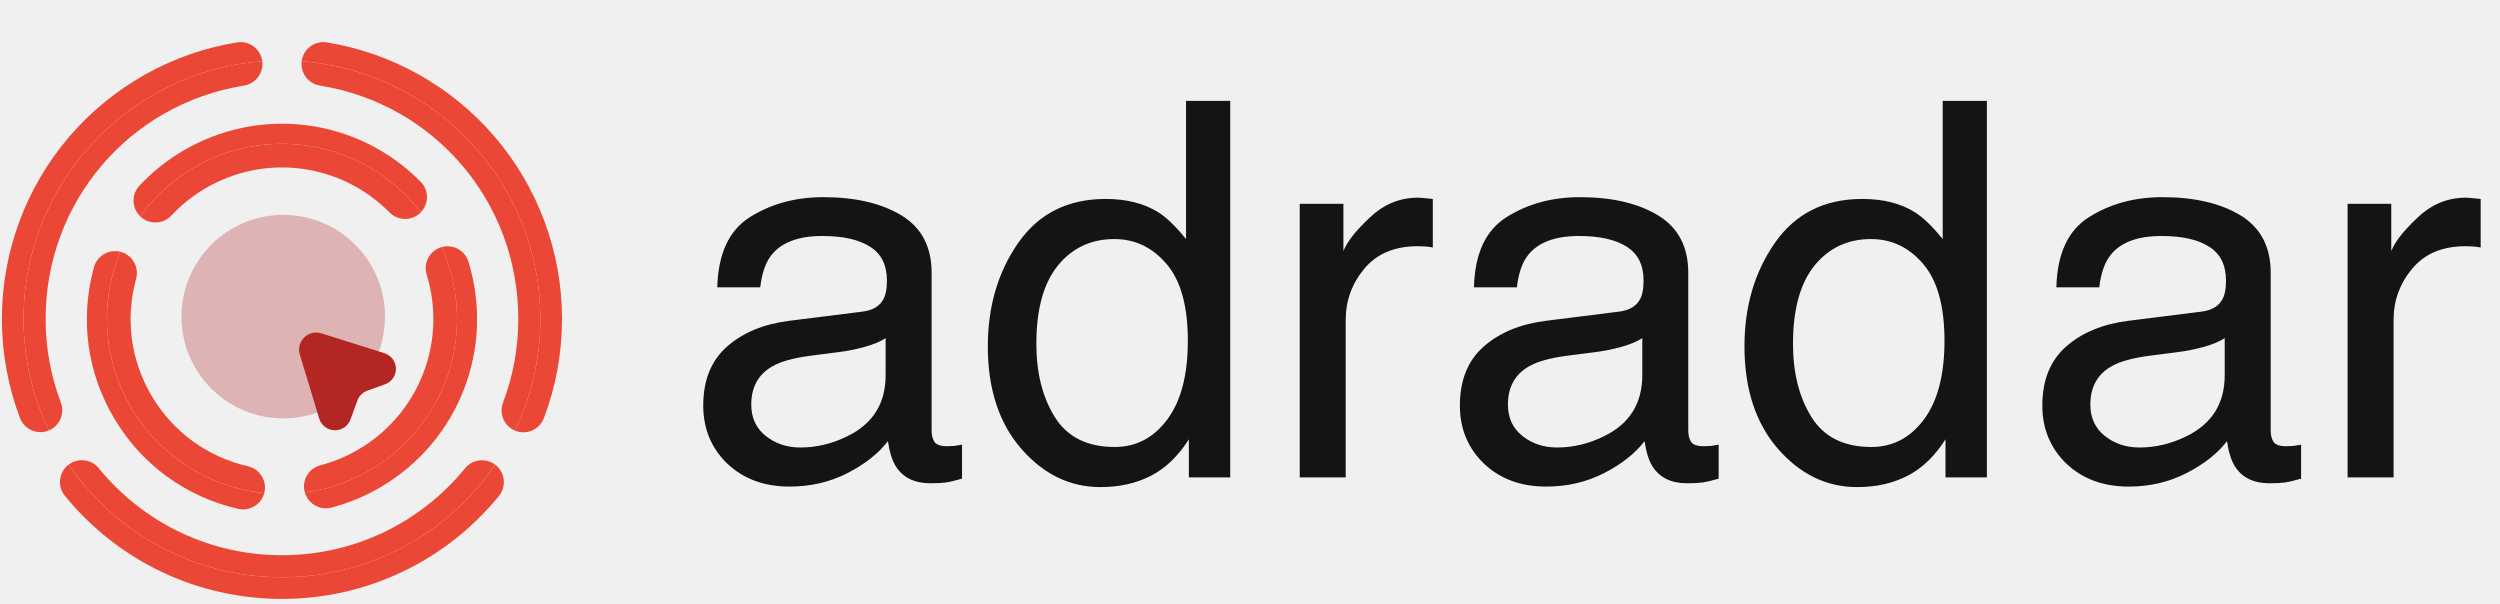
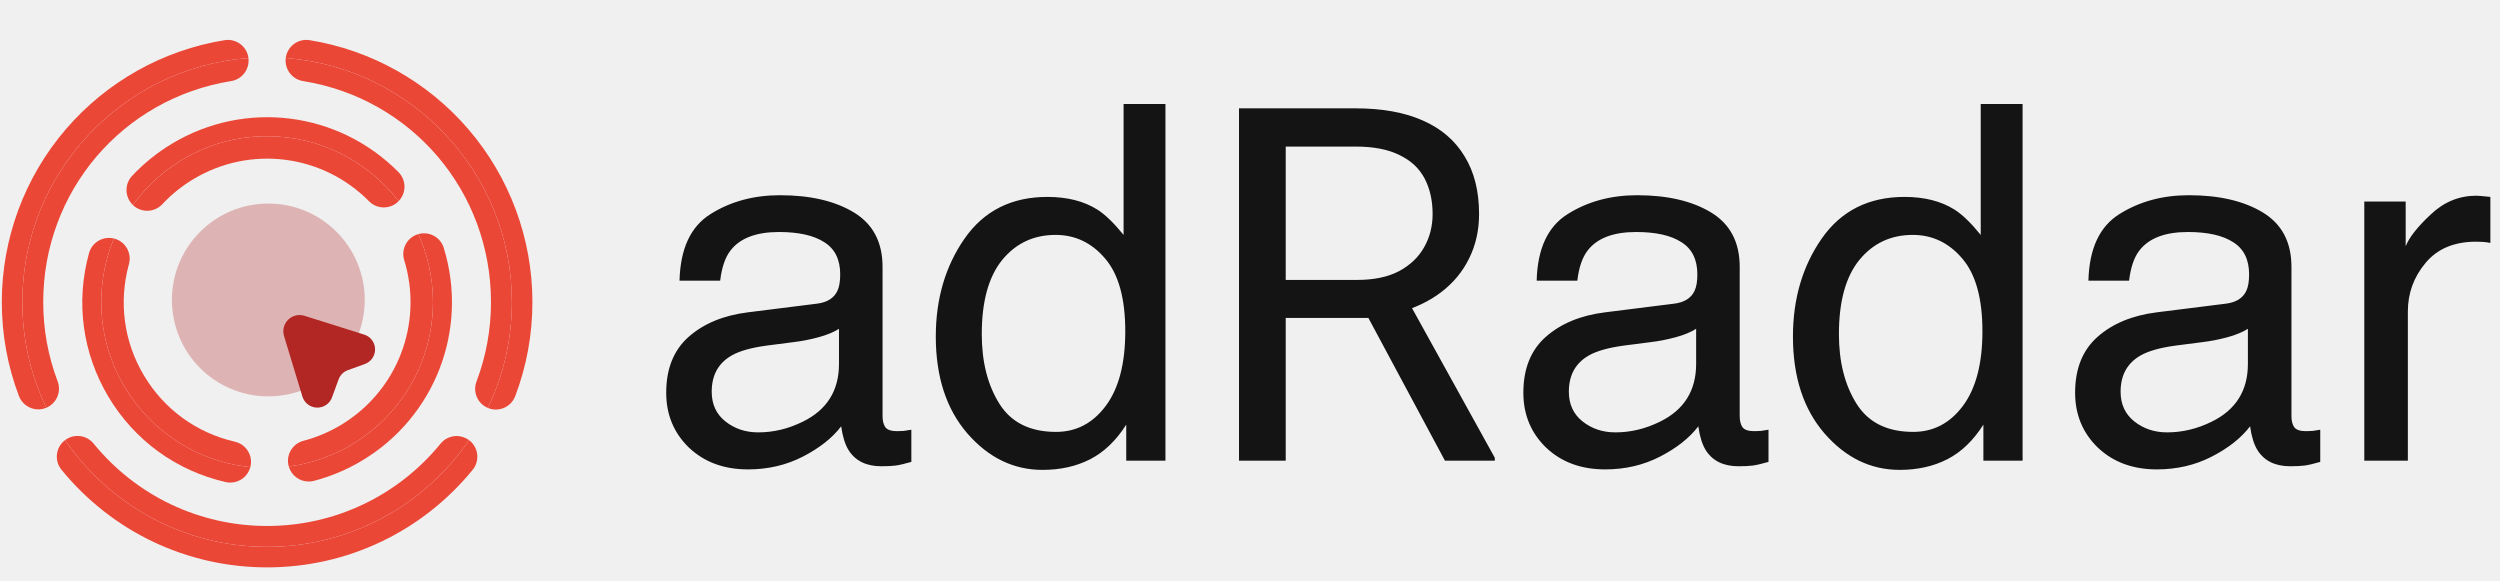
- <svg xmlns="http://www.w3.org/2000/svg" width="199" height="48" viewBox="0 0 199 48" fill="none">
-   <g clip-path="url(#clip0_72_4277)">
-     <path d="M20.874 4.876C20.872 4.857 20.87 4.837 20.868 4.816C20.715 3.869 19.823 3.223 18.873 3.376C13.702 4.209 8.965 6.866 5.531 10.859C2.063 14.895 0.151 20.053 0.151 25.383C0.151 28.1 0.635 30.755 1.59 33.276C1.853 33.971 2.515 34.4 3.217 34.4C3.422 34.4 3.63 34.363 3.832 34.286C3.853 34.278 3.873 34.27 3.894 34.26C2.602 31.571 1.876 28.561 1.876 25.383C1.876 14.571 10.264 5.68 20.874 4.876Z" fill="#EB4736" />
-     <path d="M22.443 45.949C15.402 45.949 9.177 42.392 5.469 36.982C5.45 36.995 5.432 37.008 5.414 37.022C4.67 37.629 4.558 38.725 5.166 39.47C9.422 44.684 15.719 47.674 22.445 47.674C29.164 47.674 35.459 44.687 39.716 39.477C40.323 38.733 40.213 37.637 39.469 37.029C39.451 37.015 39.433 37.001 39.414 36.988C35.704 42.395 29.482 45.949 22.443 45.949Z" fill="#EB4736" />
-     <path d="M39.356 10.859C35.923 6.866 31.186 4.209 26.014 3.376C25.065 3.223 24.172 3.869 24.019 4.816C24.017 4.837 24.015 4.857 24.013 4.876C34.623 5.681 43.011 14.571 43.011 25.383C43.011 28.567 42.284 31.582 40.987 34.274C41.007 34.283 41.027 34.292 41.047 34.3C41.251 34.378 41.46 34.413 41.666 34.413C42.367 34.413 43.028 33.986 43.291 33.292C44.249 30.766 44.736 28.106 44.736 25.383C44.736 20.053 42.824 14.895 39.356 10.859Z" fill="#EB4736" />
-     <path d="M4.844 32.044C4.039 29.918 3.632 27.677 3.632 25.383C3.632 16.095 10.275 8.285 19.428 6.811C20.355 6.662 20.992 5.802 20.874 4.876C10.264 5.68 1.876 14.571 1.876 25.383C1.876 28.561 2.602 31.571 3.894 34.261C4.751 33.898 5.176 32.921 4.844 32.044Z" fill="#EB4736" />
-     <path d="M37.02 37.276C33.428 41.673 28.115 44.196 22.445 44.196C16.769 44.196 11.455 41.672 7.861 37.27C7.269 36.542 6.211 36.422 5.469 36.982C9.177 42.392 15.402 45.95 22.443 45.95C29.482 45.95 35.704 42.395 39.414 36.988C38.672 36.429 37.614 36.549 37.02 37.276Z" fill="#EB4736" />
-     <path d="M24.014 4.876C23.896 5.802 24.532 6.662 25.462 6.811C34.613 8.285 41.256 16.095 41.256 25.383C41.256 27.682 40.847 29.927 40.039 32.056C39.705 32.935 40.131 33.911 40.988 34.274C42.284 31.582 43.011 28.565 43.011 25.383C43.011 14.571 34.624 5.681 24.014 4.876Z" fill="#EB4736" />
-     <path d="M22.443 11.447C26.94 11.447 30.942 13.588 33.492 16.902C34.154 16.226 34.154 15.142 33.485 14.466C28.448 9.37 20.632 8.38 14.481 12.055C13.226 12.805 12.087 13.723 11.097 14.784C10.449 15.477 10.48 16.561 11.159 17.219C13.694 13.725 17.807 11.447 22.443 11.447Z" fill="#EB4736" />
-     <path d="M35.151 19.671C35.938 21.416 36.38 23.349 36.38 25.383C36.38 32.45 31.092 38.301 24.264 39.197C24.482 39.959 25.176 40.461 25.936 40.461C26.082 40.462 26.23 40.443 26.378 40.404C27.789 40.035 29.145 39.466 30.406 38.711C36.559 35.036 39.389 27.685 37.289 20.834C37.012 19.926 36.059 19.414 35.151 19.671Z" fill="#EB4736" />
-     <path d="M8.506 25.383C8.506 23.491 8.887 21.688 9.573 20.041C8.661 19.816 7.73 20.357 7.479 21.269C6.345 25.394 6.927 29.684 9.116 33.347C11.3 37.005 14.797 39.547 18.96 40.507C19.092 40.538 19.223 40.552 19.352 40.551C20.128 40.551 20.831 40.028 21.033 39.249C14.007 38.54 8.506 32.592 8.506 25.383Z" fill="#EB4736" />
-     <path d="M12.368 17.71C12.834 17.71 13.297 17.525 13.64 17.158C14.407 16.336 15.29 15.624 16.265 15.042C21.038 12.189 27.102 12.959 31.011 16.913C31.686 17.595 32.788 17.602 33.471 16.927C33.478 16.918 33.485 16.91 33.492 16.902C30.942 13.588 26.94 11.447 22.443 11.447C17.806 11.447 13.694 13.725 11.159 17.219C11.166 17.227 11.174 17.235 11.182 17.242C11.517 17.556 11.943 17.71 12.368 17.71Z" fill="#EB4736" />
-     <path d="M36.381 25.383C36.381 23.349 35.938 21.416 35.152 19.671C35.14 19.674 35.129 19.677 35.117 19.68C34.198 19.962 33.682 20.934 33.964 21.854C35.593 27.168 33.396 32.872 28.622 35.724C27.643 36.31 26.591 36.752 25.497 37.038C24.568 37.282 24.011 38.232 24.254 39.161C24.258 39.174 24.262 39.185 24.265 39.197C31.093 38.301 36.381 32.45 36.381 25.383Z" fill="#EB4736" />
-     <path d="M19.741 37.116C16.51 36.371 13.798 34.398 12.102 31.562C10.405 28.721 9.955 25.392 10.835 22.19C11.089 21.264 10.544 20.306 9.618 20.052C9.603 20.048 9.588 20.044 9.574 20.041C8.888 21.688 8.507 23.491 8.507 25.383C8.507 32.592 14.008 38.54 21.033 39.248C21.038 39.233 21.043 39.218 21.047 39.203C21.263 38.266 20.678 37.332 19.741 37.116Z" fill="#EB4736" />
-     <path opacity="0.3" d="M22.547 33.305C27.021 33.305 30.648 29.678 30.648 25.204C30.648 20.73 27.021 17.103 22.547 17.103C18.073 17.103 14.446 20.73 14.446 25.204C14.446 29.678 18.073 33.305 22.547 33.305Z" fill="#B22624" />
-     <path d="M25.582 26.534L30.562 28.103C30.831 28.178 31.068 28.336 31.239 28.555C31.411 28.774 31.508 29.042 31.517 29.32C31.525 29.598 31.445 29.872 31.287 30.101C31.129 30.33 30.902 30.502 30.639 30.593L29.224 31.105C29.044 31.17 28.882 31.274 28.747 31.41C28.613 31.545 28.511 31.709 28.448 31.889L27.91 33.356C27.823 33.617 27.656 33.844 27.432 34.004C27.209 34.165 26.941 34.251 26.665 34.251C26.39 34.251 26.122 34.165 25.899 34.004C25.675 33.844 25.508 33.617 25.42 33.356L23.869 28.239C23.795 28.002 23.787 27.748 23.847 27.506C23.907 27.264 24.032 27.044 24.209 26.868C24.386 26.692 24.607 26.568 24.849 26.509C25.091 26.451 25.345 26.459 25.582 26.534Z" fill="#B22624" />
+ <svg xmlns="http://www.w3.org/2000/svg" width="814" height="189" viewBox="0 0 814 189" fill="none">
+   <g clip-path="url(#clip0_96_109)">
+     <path d="M80.888 18.895C80.88 18.82 80.872 18.743 80.864 18.664C80.271 14.993 76.813 12.49 73.136 13.083C53.095 16.309 34.738 26.605 21.435 42.08C7.995 57.72 0.587 77.707 0.587 98.359C0.587 108.887 2.462 119.177 6.162 128.946C7.183 131.638 9.745 133.299 12.467 133.299C13.262 133.299 14.069 133.157 14.851 132.86C14.931 132.828 15.01 132.795 15.089 132.759C10.083 122.338 7.272 110.672 7.272 98.359C7.272 56.462 39.774 22.009 80.888 18.895Z" fill="#EB4736" />
+     <path d="M86.967 178.055C59.684 178.055 35.562 164.271 21.192 143.305C21.12 143.356 21.049 143.408 20.978 143.459C18.096 145.814 17.663 150.06 20.017 152.949C36.511 173.15 60.912 184.739 86.973 184.739C113.01 184.739 137.404 173.162 153.898 152.972C156.253 150.09 155.826 145.843 152.944 143.489C152.872 143.433 152.801 143.38 152.73 143.329C138.353 164.283 114.244 178.055 86.967 178.055Z" fill="#EB4736" />
+     <path d="M152.505 42.08C139.201 26.606 120.845 16.309 100.804 13.083C97.127 12.49 93.669 14.993 93.076 18.664C93.068 18.743 93.06 18.82 93.052 18.895C134.166 22.015 166.668 56.462 166.668 98.359C166.668 110.696 163.851 122.38 158.827 132.813C158.902 132.848 158.979 132.882 159.058 132.914C159.847 133.216 160.66 133.352 161.455 133.352C164.171 133.352 166.733 131.698 167.753 129.005C171.466 119.219 173.352 108.911 173.352 98.359C173.352 77.707 165.944 57.72 152.505 42.08Z" fill="#EB4736" />
+     <path d="M18.772 124.171C15.652 115.933 14.074 107.25 14.074 98.359C14.074 62.37 39.815 32.104 75.283 26.392C78.877 25.817 81.344 22.484 80.888 18.895C39.774 22.009 7.272 56.463 7.272 98.359C7.272 110.672 10.083 122.339 15.089 132.759C18.41 131.354 20.059 127.57 18.772 124.171Z" fill="#EB4736" />
+     <path d="M143.454 144.444C129.534 161.483 108.947 171.258 86.973 171.258C64.981 171.258 44.388 161.477 30.462 144.42C28.167 141.603 24.068 141.134 21.192 143.305C35.563 164.271 59.684 178.055 86.967 178.055C114.244 178.055 138.353 164.283 152.73 143.329C149.854 141.164 145.755 141.626 143.454 144.444Z" fill="#EB4736" />
+     <path d="M93.052 18.895C92.595 22.484 95.062 25.817 98.663 26.392C134.124 32.104 159.865 62.37 159.865 98.359C159.865 107.268 158.281 115.969 155.15 124.219C153.857 127.623 155.506 131.407 158.827 132.813C163.851 122.38 166.668 110.69 166.668 98.359C166.668 56.463 134.166 22.015 93.052 18.895Z" fill="#EB4736" />
+     <path d="M86.967 44.358C104.392 44.358 119.902 52.655 129.783 65.496C132.345 62.874 132.345 58.675 129.753 56.053C110.234 36.309 79.951 32.472 56.114 46.712C51.25 49.618 46.837 53.177 43 57.287C40.491 59.974 40.61 64.173 43.243 66.723C53.065 53.183 69.002 44.358 86.967 44.358Z" fill="#EB4736" />
+     <path d="M136.212 76.225C139.261 82.986 140.975 90.477 140.975 98.359C140.975 125.743 120.483 148.417 94.025 151.887C94.867 154.841 97.56 156.786 100.501 156.786C101.071 156.79 101.642 156.717 102.216 156.567C107.684 155.137 112.939 152.931 117.826 150.007C141.669 135.766 152.635 107.28 144.498 80.732C143.424 77.215 139.729 75.228 136.212 76.225Z" fill="#EB4736" />
+     <path d="M32.965 98.359C32.965 91.029 34.441 84.042 37.099 77.66C33.564 76.788 29.958 78.882 28.985 82.417C24.59 98.401 26.844 115.026 35.325 129.219C43.789 143.394 57.341 153.245 73.474 156.964C73.984 157.083 74.49 157.14 74.992 157.136C77.999 157.136 80.721 155.108 81.504 152.089C54.281 149.343 32.965 126.295 32.965 98.359Z" fill="#EB4736" />
+     <path d="M47.929 68.627C49.732 68.627 51.529 67.909 52.857 66.486C55.829 63.301 59.251 60.543 63.029 58.289C81.522 47.234 105.021 50.217 120.169 65.537C122.784 68.182 127.055 68.206 129.7 65.59C129.728 65.559 129.755 65.527 129.783 65.496C119.902 52.655 104.392 44.357 86.967 44.357C69.002 44.357 53.065 53.183 43.243 66.723C43.271 66.755 43.3 66.784 43.332 66.812C44.631 68.028 46.28 68.627 47.929 68.627Z" fill="#EB4736" />
+     <path d="M140.975 98.359C140.975 90.477 139.261 82.986 136.212 76.225C136.169 76.237 136.123 76.249 136.076 76.26C132.517 77.352 130.519 81.118 131.61 84.682C137.92 105.275 129.409 127.38 110.911 138.429C107.115 140.701 103.04 142.415 98.799 143.524C95.199 144.467 93.04 148.15 93.983 151.751C93.999 151.798 94.013 151.843 94.025 151.887C120.483 148.417 140.975 125.743 140.975 98.359Z" fill="#EB4736" />
+     <path d="M76.498 143.827C63.978 140.938 53.468 133.293 46.897 122.303C40.319 111.295 38.575 98.395 41.986 85.987C42.97 82.399 40.859 78.686 37.271 77.702C37.211 77.686 37.154 77.672 37.099 77.66C34.441 84.042 32.965 91.029 32.965 98.359C32.965 126.295 54.281 149.343 81.504 152.089C81.524 152.029 81.542 151.97 81.558 151.911C82.394 148.281 80.128 144.663 76.498 143.827Z" fill="#EB4736" />
+     <path opacity="0.3" d="M87.369 129.057C104.706 129.057 118.76 115.002 118.76 97.665C118.76 80.328 104.706 66.274 87.369 66.274C70.032 66.274 55.977 80.328 55.977 97.665C55.977 115.002 70.032 129.057 87.369 129.057Z" fill="#B22624" />
+     <path d="M99.132 102.82L118.43 108.9C119.468 109.189 120.387 109.802 121.053 110.651C121.718 111.499 122.095 112.537 122.128 113.615C122.161 114.693 121.849 115.752 121.237 116.64C120.625 117.528 119.746 118.196 118.727 118.549L113.242 120.531C112.547 120.784 111.916 121.187 111.396 121.713C110.876 122.239 110.479 122.873 110.235 123.571L108.153 129.255C107.814 130.266 107.166 131.145 106.3 131.767C105.434 132.39 104.395 132.725 103.329 132.725C102.262 132.725 101.223 132.39 100.357 131.767C99.492 131.145 98.844 130.266 98.504 129.255L92.49 109.429C92.204 108.507 92.176 107.524 92.409 106.587C92.641 105.65 93.126 104.795 93.811 104.114C94.495 103.433 95.353 102.952 96.291 102.724C97.229 102.496 98.212 102.529 99.132 102.82Z" fill="#B22624" />
  </g>
-   <path d="M59.801 32.205C59.801 33.262 60.188 34.096 60.96 34.706C61.733 35.316 62.648 35.621 63.705 35.621C64.993 35.621 66.24 35.323 67.447 34.726C69.48 33.737 70.497 32.117 70.497 29.866V26.918C70.049 27.203 69.473 27.44 68.768 27.63C68.064 27.82 67.372 27.955 66.694 28.036L64.478 28.321C63.15 28.497 62.153 28.775 61.489 29.155C60.364 29.792 59.801 30.809 59.801 32.205ZM68.667 24.803C69.507 24.695 70.07 24.342 70.355 23.746C70.517 23.421 70.599 22.953 70.599 22.343C70.599 21.096 70.151 20.194 69.257 19.639C68.375 19.069 67.108 18.785 65.454 18.785C63.543 18.785 62.187 19.3 61.387 20.33C60.94 20.899 60.648 21.746 60.513 22.872H57.097C57.165 20.188 58.032 18.324 59.7 17.28C61.38 16.222 63.326 15.694 65.535 15.694C68.097 15.694 70.178 16.182 71.778 17.158C73.364 18.134 74.157 19.652 74.157 21.712V34.259C74.157 34.638 74.231 34.943 74.381 35.174C74.543 35.404 74.875 35.519 75.377 35.519C75.54 35.519 75.723 35.513 75.926 35.499C76.129 35.472 76.346 35.438 76.577 35.397V38.102C76.007 38.264 75.573 38.366 75.275 38.407C74.977 38.447 74.57 38.468 74.055 38.468C72.795 38.468 71.879 38.02 71.31 37.126C71.012 36.651 70.802 35.98 70.68 35.113C69.934 36.089 68.863 36.936 67.467 37.654C66.071 38.373 64.532 38.732 62.851 38.732C60.831 38.732 59.178 38.122 57.89 36.902C56.615 35.668 55.978 34.13 55.978 32.286C55.978 30.266 56.609 28.701 57.87 27.589C59.13 26.477 60.784 25.793 62.831 25.535L68.667 24.803ZM82.494 27.365C82.494 29.697 82.989 31.649 83.978 33.221C84.968 34.794 86.554 35.58 88.736 35.58C90.431 35.58 91.82 34.855 92.905 33.404C94.003 31.941 94.552 29.846 94.552 27.121C94.552 24.369 93.989 22.336 92.864 21.021C91.739 19.693 90.35 19.029 88.696 19.029C86.852 19.029 85.354 19.733 84.202 21.143C83.063 22.553 82.494 24.627 82.494 27.365ZM88.004 15.836C89.672 15.836 91.068 16.189 92.193 16.893C92.844 17.3 93.583 18.012 94.409 19.029V8.028H97.927V38H94.633V34.97C93.779 36.312 92.769 37.282 91.603 37.878C90.438 38.474 89.102 38.773 87.598 38.773C85.171 38.773 83.07 37.756 81.294 35.723C79.518 33.676 78.63 30.958 78.63 27.569C78.63 24.397 79.437 21.651 81.05 19.334C82.677 17.002 84.995 15.836 88.004 15.836ZM103.458 16.222H106.935V19.984C107.22 19.252 107.918 18.364 109.03 17.32C110.141 16.263 111.422 15.734 112.873 15.734C112.94 15.734 113.056 15.741 113.218 15.755C113.381 15.768 113.659 15.795 114.052 15.836V19.7C113.835 19.659 113.632 19.632 113.442 19.618C113.266 19.605 113.069 19.598 112.852 19.598C111.009 19.598 109.592 20.194 108.603 21.387C107.613 22.567 107.118 23.929 107.118 25.474V38H103.458V16.222ZM120.03 32.205C120.03 33.262 120.417 34.096 121.189 34.706C121.962 35.316 122.877 35.621 123.934 35.621C125.222 35.621 126.469 35.323 127.676 34.726C129.709 33.737 130.726 32.117 130.726 29.866V26.918C130.279 27.203 129.702 27.44 128.997 27.63C128.293 27.82 127.601 27.955 126.923 28.036L124.707 28.321C123.379 28.497 122.382 28.775 121.718 29.155C120.593 29.792 120.03 30.809 120.03 32.205ZM128.896 24.803C129.736 24.695 130.299 24.342 130.584 23.746C130.746 23.421 130.828 22.953 130.828 22.343C130.828 21.096 130.38 20.194 129.485 19.639C128.604 19.069 127.337 18.785 125.683 18.785C123.772 18.785 122.416 19.3 121.616 20.33C121.169 20.899 120.877 21.746 120.742 22.872H117.326C117.394 20.188 118.261 18.324 119.929 17.28C121.609 16.222 123.555 15.694 125.764 15.694C128.326 15.694 130.407 16.182 132.007 17.158C133.593 18.134 134.386 19.652 134.386 21.712V34.259C134.386 34.638 134.461 34.943 134.61 35.174C134.772 35.404 135.104 35.519 135.606 35.519C135.769 35.519 135.952 35.513 136.155 35.499C136.358 35.472 136.575 35.438 136.806 35.397V38.102C136.236 38.264 135.803 38.366 135.504 38.407C135.206 38.447 134.799 38.468 134.284 38.468C133.024 38.468 132.109 38.02 131.539 37.126C131.241 36.651 131.031 35.98 130.909 35.113C130.163 36.089 129.092 36.936 127.696 37.654C126.3 38.373 124.761 38.732 123.08 38.732C121.06 38.732 119.407 38.122 118.119 36.902C116.845 35.668 116.207 34.13 116.207 32.286C116.207 30.266 116.838 28.701 118.098 27.589C119.359 26.477 121.013 25.793 123.06 25.535L128.896 24.803ZM142.723 27.365C142.723 29.697 143.218 31.649 144.207 33.221C145.197 34.794 146.783 35.58 148.965 35.58C150.66 35.58 152.049 34.855 153.134 33.404C154.232 31.941 154.781 29.846 154.781 27.121C154.781 24.369 154.218 22.336 153.093 21.021C151.968 19.693 150.579 19.029 148.925 19.029C147.081 19.029 145.583 19.733 144.431 21.143C143.292 22.553 142.723 24.627 142.723 27.365ZM148.233 15.836C149.901 15.836 151.297 16.189 152.422 16.893C153.073 17.3 153.812 18.012 154.639 19.029V8.028H158.156V38H154.862V34.97C154.008 36.312 152.998 37.282 151.832 37.878C150.667 38.474 149.331 38.773 147.827 38.773C145.4 38.773 143.299 37.756 141.523 35.723C139.747 33.676 138.859 30.958 138.859 27.569C138.859 24.397 139.666 21.651 141.279 19.334C142.906 17.002 145.224 15.836 148.233 15.836ZM166.392 32.205C166.392 33.262 166.778 34.096 167.551 34.706C168.323 35.316 169.238 35.621 170.296 35.621C171.583 35.621 172.831 35.323 174.037 34.726C176.07 33.737 177.087 32.117 177.087 29.866V26.918C176.64 27.203 176.064 27.44 175.359 27.63C174.654 27.82 173.963 27.955 173.285 28.036L171.068 28.321C169.74 28.497 168.743 28.775 168.079 29.155C166.954 29.792 166.392 30.809 166.392 32.205ZM175.257 24.803C176.098 24.695 176.66 24.342 176.945 23.746C177.107 23.421 177.189 22.953 177.189 22.343C177.189 21.096 176.741 20.194 175.847 19.639C174.966 19.069 173.698 18.785 172.044 18.785C170.133 18.785 168.777 19.3 167.978 20.33C167.53 20.899 167.239 21.746 167.103 22.872H163.687C163.755 20.188 164.622 18.324 166.29 17.28C167.971 16.222 169.916 15.694 172.126 15.694C174.688 15.694 176.769 16.182 178.368 17.158C179.954 18.134 180.747 19.652 180.747 21.712V34.259C180.747 34.638 180.822 34.943 180.971 35.174C181.134 35.404 181.466 35.519 181.967 35.519C182.13 35.519 182.313 35.513 182.516 35.499C182.72 35.472 182.937 35.438 183.167 35.397V38.102C182.598 38.264 182.164 38.366 181.866 38.407C181.567 38.447 181.161 38.468 180.646 38.468C179.385 38.468 178.47 38.02 177.901 37.126C177.602 36.651 177.392 35.98 177.27 35.113C176.525 36.089 175.454 36.936 174.057 37.654C172.661 38.373 171.123 38.732 169.442 38.732C167.422 38.732 165.768 38.122 164.48 36.902C163.206 35.668 162.569 34.13 162.569 32.286C162.569 30.266 163.199 28.701 164.46 27.589C165.721 26.477 167.374 25.793 169.421 25.535L175.257 24.803ZM186.868 16.222H190.345V19.984C190.63 19.252 191.328 18.364 192.439 17.32C193.551 16.263 194.832 15.734 196.282 15.734C196.35 15.734 196.465 15.741 196.628 15.755C196.791 15.768 197.069 15.795 197.462 15.836V19.7C197.245 19.659 197.041 19.632 196.852 19.618C196.675 19.605 196.479 19.598 196.262 19.598C194.418 19.598 193.002 20.194 192.012 21.387C191.023 22.567 190.528 23.929 190.528 25.474V38H186.868V16.222Z" fill="#141414" />
+   <path d="M231.73 127.544C231.73 131.641 233.227 134.872 236.222 137.235C239.216 139.599 242.762 140.781 246.859 140.781C251.849 140.781 256.682 139.625 261.357 137.314C269.236 133.48 273.176 127.202 273.176 118.482V107.057C271.443 108.16 269.21 109.08 266.479 109.815C263.747 110.551 261.068 111.076 258.442 111.391L249.853 112.494C244.705 113.177 240.844 114.254 238.27 115.725C233.91 118.194 231.73 122.133 231.73 127.544ZM266.085 98.863C269.341 98.442 271.521 97.077 272.624 94.766C273.255 93.505 273.57 91.692 273.57 89.329C273.57 84.496 271.836 81.003 268.37 78.849C264.955 76.643 260.044 75.54 253.635 75.54C246.228 75.54 240.976 77.536 237.876 81.528C236.143 83.734 235.013 87.017 234.488 91.377H221.251C221.513 80.977 224.875 73.754 231.336 69.709C237.85 65.612 245.388 63.563 253.95 63.563C263.878 63.563 271.942 65.454 278.14 69.236C284.286 73.018 287.359 78.902 287.359 86.886V135.502C287.359 136.973 287.648 138.155 288.226 139.048C288.856 139.941 290.143 140.387 292.087 140.387C292.717 140.387 293.426 140.361 294.214 140.308C295.002 140.203 295.842 140.072 296.735 139.914V150.394C294.529 151.024 292.848 151.418 291.693 151.576C290.537 151.733 288.961 151.812 286.965 151.812C282.08 151.812 278.534 150.079 276.328 146.612C275.172 144.773 274.358 142.173 273.885 138.811C270.996 142.593 266.846 145.876 261.436 148.661C256.025 151.445 250.063 152.837 243.549 152.837C235.723 152.837 229.314 150.473 224.324 145.745C219.386 140.965 216.917 135.003 216.917 127.859C216.917 120.032 219.36 113.965 224.245 109.658C229.13 105.35 235.539 102.697 243.471 101.699L266.085 98.863ZM319.664 108.791C319.664 117.826 321.582 125.39 325.416 131.483C329.251 137.577 335.397 140.624 343.854 140.624C350.42 140.624 355.805 137.813 360.007 132.193C364.262 126.519 366.389 118.404 366.389 107.845C366.389 97.182 364.209 89.302 359.849 84.207C355.489 79.059 350.105 76.485 343.697 76.485C336.553 76.485 330.748 79.217 326.283 84.68C321.871 90.143 319.664 98.18 319.664 108.791ZM341.018 64.115C347.479 64.115 352.889 65.48 357.249 68.212C359.77 69.788 362.633 72.546 365.838 76.485V33.858H379.469V150H366.704V138.26C363.395 143.46 359.482 147.216 354.964 149.527C350.447 151.839 345.272 152.994 339.442 152.994C330.039 152.994 321.897 149.054 315.016 141.175C308.134 133.243 304.694 122.711 304.694 109.579C304.694 97.287 307.819 86.65 314.07 77.667C320.374 68.632 329.356 64.115 341.018 64.115ZM403.422 35.276H441.401C450.016 35.276 457.291 36.589 463.227 39.216C469.215 41.842 473.759 45.729 476.858 50.877C480.01 55.973 481.586 62.25 481.586 69.709C481.586 74.962 480.509 79.768 478.355 84.128C476.254 88.436 473.207 92.113 469.215 95.159C465.275 98.154 460.548 100.386 455.032 101.857L450.777 103.512H415.084L414.926 91.141H441.874C447.337 91.141 451.881 90.195 455.505 88.304C459.13 86.361 461.861 83.761 463.7 80.504C465.538 77.247 466.457 73.649 466.457 69.709C466.457 65.297 465.591 61.436 463.857 58.126C462.124 54.817 459.392 52.269 455.663 50.483C451.986 48.645 447.232 47.725 441.401 47.725H418.63V150H403.422V35.276ZM470.476 150L442.583 97.996L458.42 97.917L486.707 149.054V150H470.476ZM510.818 127.544C510.818 131.641 512.315 134.872 515.31 137.235C518.304 139.599 521.85 140.781 525.947 140.781C530.937 140.781 535.77 139.625 540.445 137.314C548.324 133.48 552.264 127.202 552.264 118.482V107.057C550.53 108.16 548.298 109.08 545.566 109.815C542.835 110.551 540.156 111.076 537.529 111.391L528.941 112.494C523.793 113.177 519.932 114.254 517.358 115.725C512.998 118.194 510.818 122.133 510.818 127.544ZM545.172 98.863C548.429 98.442 550.609 97.077 551.712 94.766C552.343 93.505 552.658 91.692 552.658 89.329C552.658 84.496 550.924 81.003 547.458 78.849C544.043 76.643 539.132 75.54 532.723 75.54C525.316 75.54 520.064 77.536 516.964 81.528C515.231 83.734 514.101 87.017 513.576 91.377H500.339C500.601 80.977 503.963 73.754 510.424 69.709C516.938 65.612 524.476 63.563 533.038 63.563C542.966 63.563 551.03 65.454 557.228 69.236C563.374 73.018 566.447 78.902 566.447 86.886V135.502C566.447 136.973 566.736 138.155 567.314 139.048C567.944 139.941 569.231 140.387 571.174 140.387C571.805 140.387 572.514 140.361 573.302 140.308C574.09 140.203 574.93 140.072 575.823 139.914V150.394C573.617 151.024 571.936 151.418 570.781 151.576C569.625 151.733 568.049 151.812 566.053 151.812C561.168 151.812 557.622 150.079 555.416 146.612C554.26 144.773 553.446 142.173 552.973 138.811C550.084 142.593 545.934 145.876 540.524 148.661C535.113 151.445 529.151 152.837 522.637 152.837C514.811 152.837 508.402 150.473 503.412 145.745C498.474 140.965 496.005 135.003 496.005 127.859C496.005 120.032 498.448 113.965 503.333 109.658C508.218 105.35 514.627 102.697 522.559 101.699L545.172 98.863ZM598.752 108.791C598.752 117.826 600.67 125.39 604.504 131.483C608.339 137.577 614.485 140.624 622.942 140.624C629.508 140.624 634.892 137.813 639.095 132.193C643.35 126.519 645.477 118.404 645.477 107.845C645.477 97.182 643.297 89.302 638.937 84.207C634.577 79.059 629.193 76.485 622.784 76.485C615.641 76.485 609.836 79.217 605.371 84.68C600.959 90.143 598.752 98.18 598.752 108.791ZM620.105 64.115C626.567 64.115 631.977 65.48 636.337 68.212C638.858 69.788 641.721 72.546 644.926 76.485V33.858H658.557V150H645.792V138.26C642.483 143.46 638.57 147.216 634.052 149.527C629.534 151.839 624.36 152.994 618.53 152.994C609.127 152.994 600.985 149.054 594.104 141.175C587.222 133.243 583.782 122.711 583.782 109.579C583.782 97.287 586.907 86.65 593.158 77.667C599.461 68.632 608.444 64.115 620.105 64.115ZM690.468 127.544C690.468 131.641 691.966 134.872 694.96 137.235C697.954 139.599 701.5 140.781 705.597 140.781C710.587 140.781 715.42 139.625 720.095 137.314C727.974 133.48 731.914 127.202 731.914 118.482V107.057C730.181 108.16 727.948 109.08 725.217 109.815C722.485 110.551 719.806 111.076 717.18 111.391L708.591 112.494C703.443 113.177 699.582 114.254 697.008 115.725C692.648 118.194 690.468 122.133 690.468 127.544ZM724.823 98.863C728.079 98.442 730.259 97.077 731.362 94.766C731.993 93.505 732.308 91.692 732.308 89.329C732.308 84.496 730.575 81.003 727.108 78.849C723.693 76.643 718.782 75.54 712.373 75.54C704.967 75.54 699.714 77.536 696.614 81.528C694.881 83.734 693.752 87.017 693.226 91.377H679.989C680.252 80.977 683.613 73.754 690.074 69.709C696.588 65.612 704.126 63.563 712.688 63.563C722.616 63.563 730.68 65.454 736.878 69.236C743.024 73.018 746.097 78.902 746.097 86.886V135.502C746.097 136.973 746.386 138.155 746.964 139.048C747.594 139.941 748.881 140.387 750.825 140.387C751.455 140.387 752.164 140.361 752.952 140.308C753.74 140.203 754.58 140.072 755.473 139.914V150.394C753.267 151.024 751.586 151.418 750.431 151.576C749.275 151.733 747.699 151.812 745.703 151.812C740.818 151.812 737.272 150.079 735.066 146.612C733.91 144.773 733.096 142.173 732.623 138.811C729.734 142.593 725.584 145.876 720.174 148.661C714.763 151.445 708.801 152.837 702.288 152.837C694.461 152.837 688.052 150.473 683.062 145.745C678.124 140.965 675.655 135.003 675.655 127.859C675.655 120.032 678.098 113.965 682.983 109.658C687.868 105.35 694.277 102.697 702.209 101.699L724.823 98.863ZM769.814 65.612H783.288V80.189C784.391 77.352 787.096 73.911 791.403 69.867C795.711 65.769 800.675 63.721 806.295 63.721C806.558 63.721 807.005 63.747 807.635 63.8C808.265 63.852 809.342 63.957 810.865 64.115V79.085C810.025 78.928 809.237 78.823 808.502 78.77C807.819 78.718 807.057 78.692 806.217 78.692C799.073 78.692 793.583 81.003 789.749 85.625C785.914 90.195 783.997 95.475 783.997 101.463V150H769.814V65.612Z" fill="#141414" />
  <defs>
-     <clipPath id="clip0_72_4277">
-       <rect width="44.846" height="44.387" fill="white" transform="translate(0 3.31958)" />
+     <clipPath id="clip0_96_109">
+       <rect width="173.779" height="172" fill="white" transform="translate(0 12.8633)" />
    </clipPath>
  </defs>
</svg>
